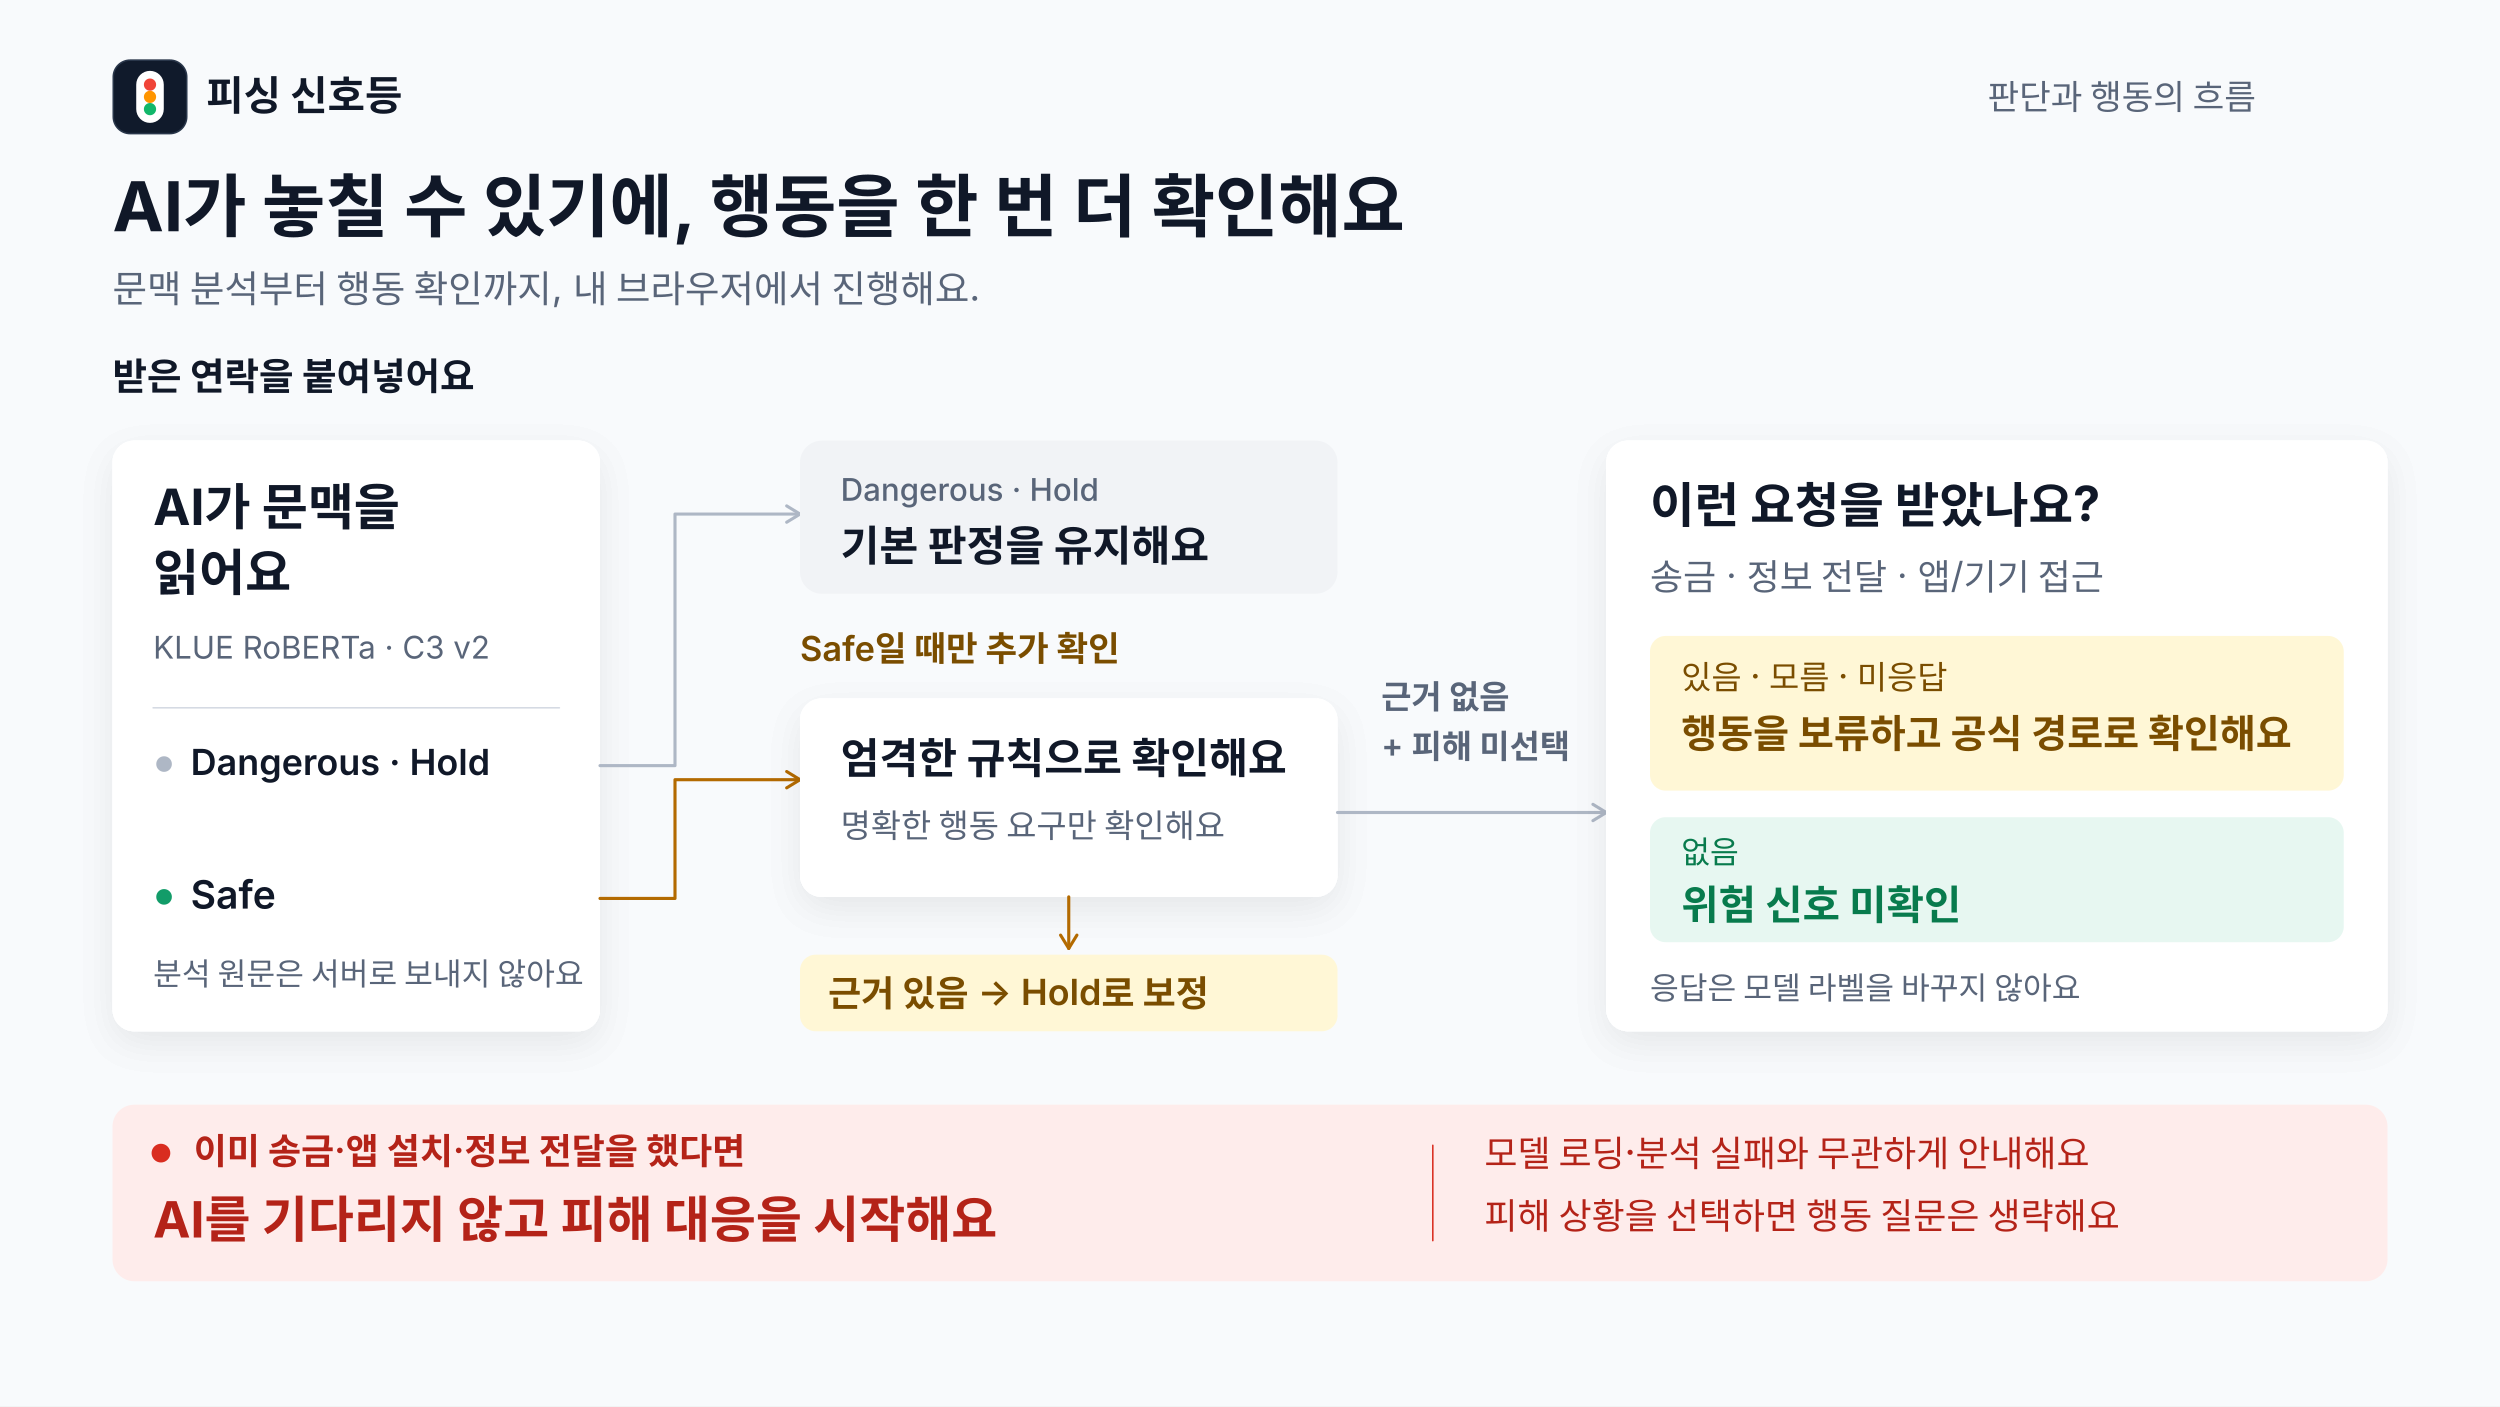
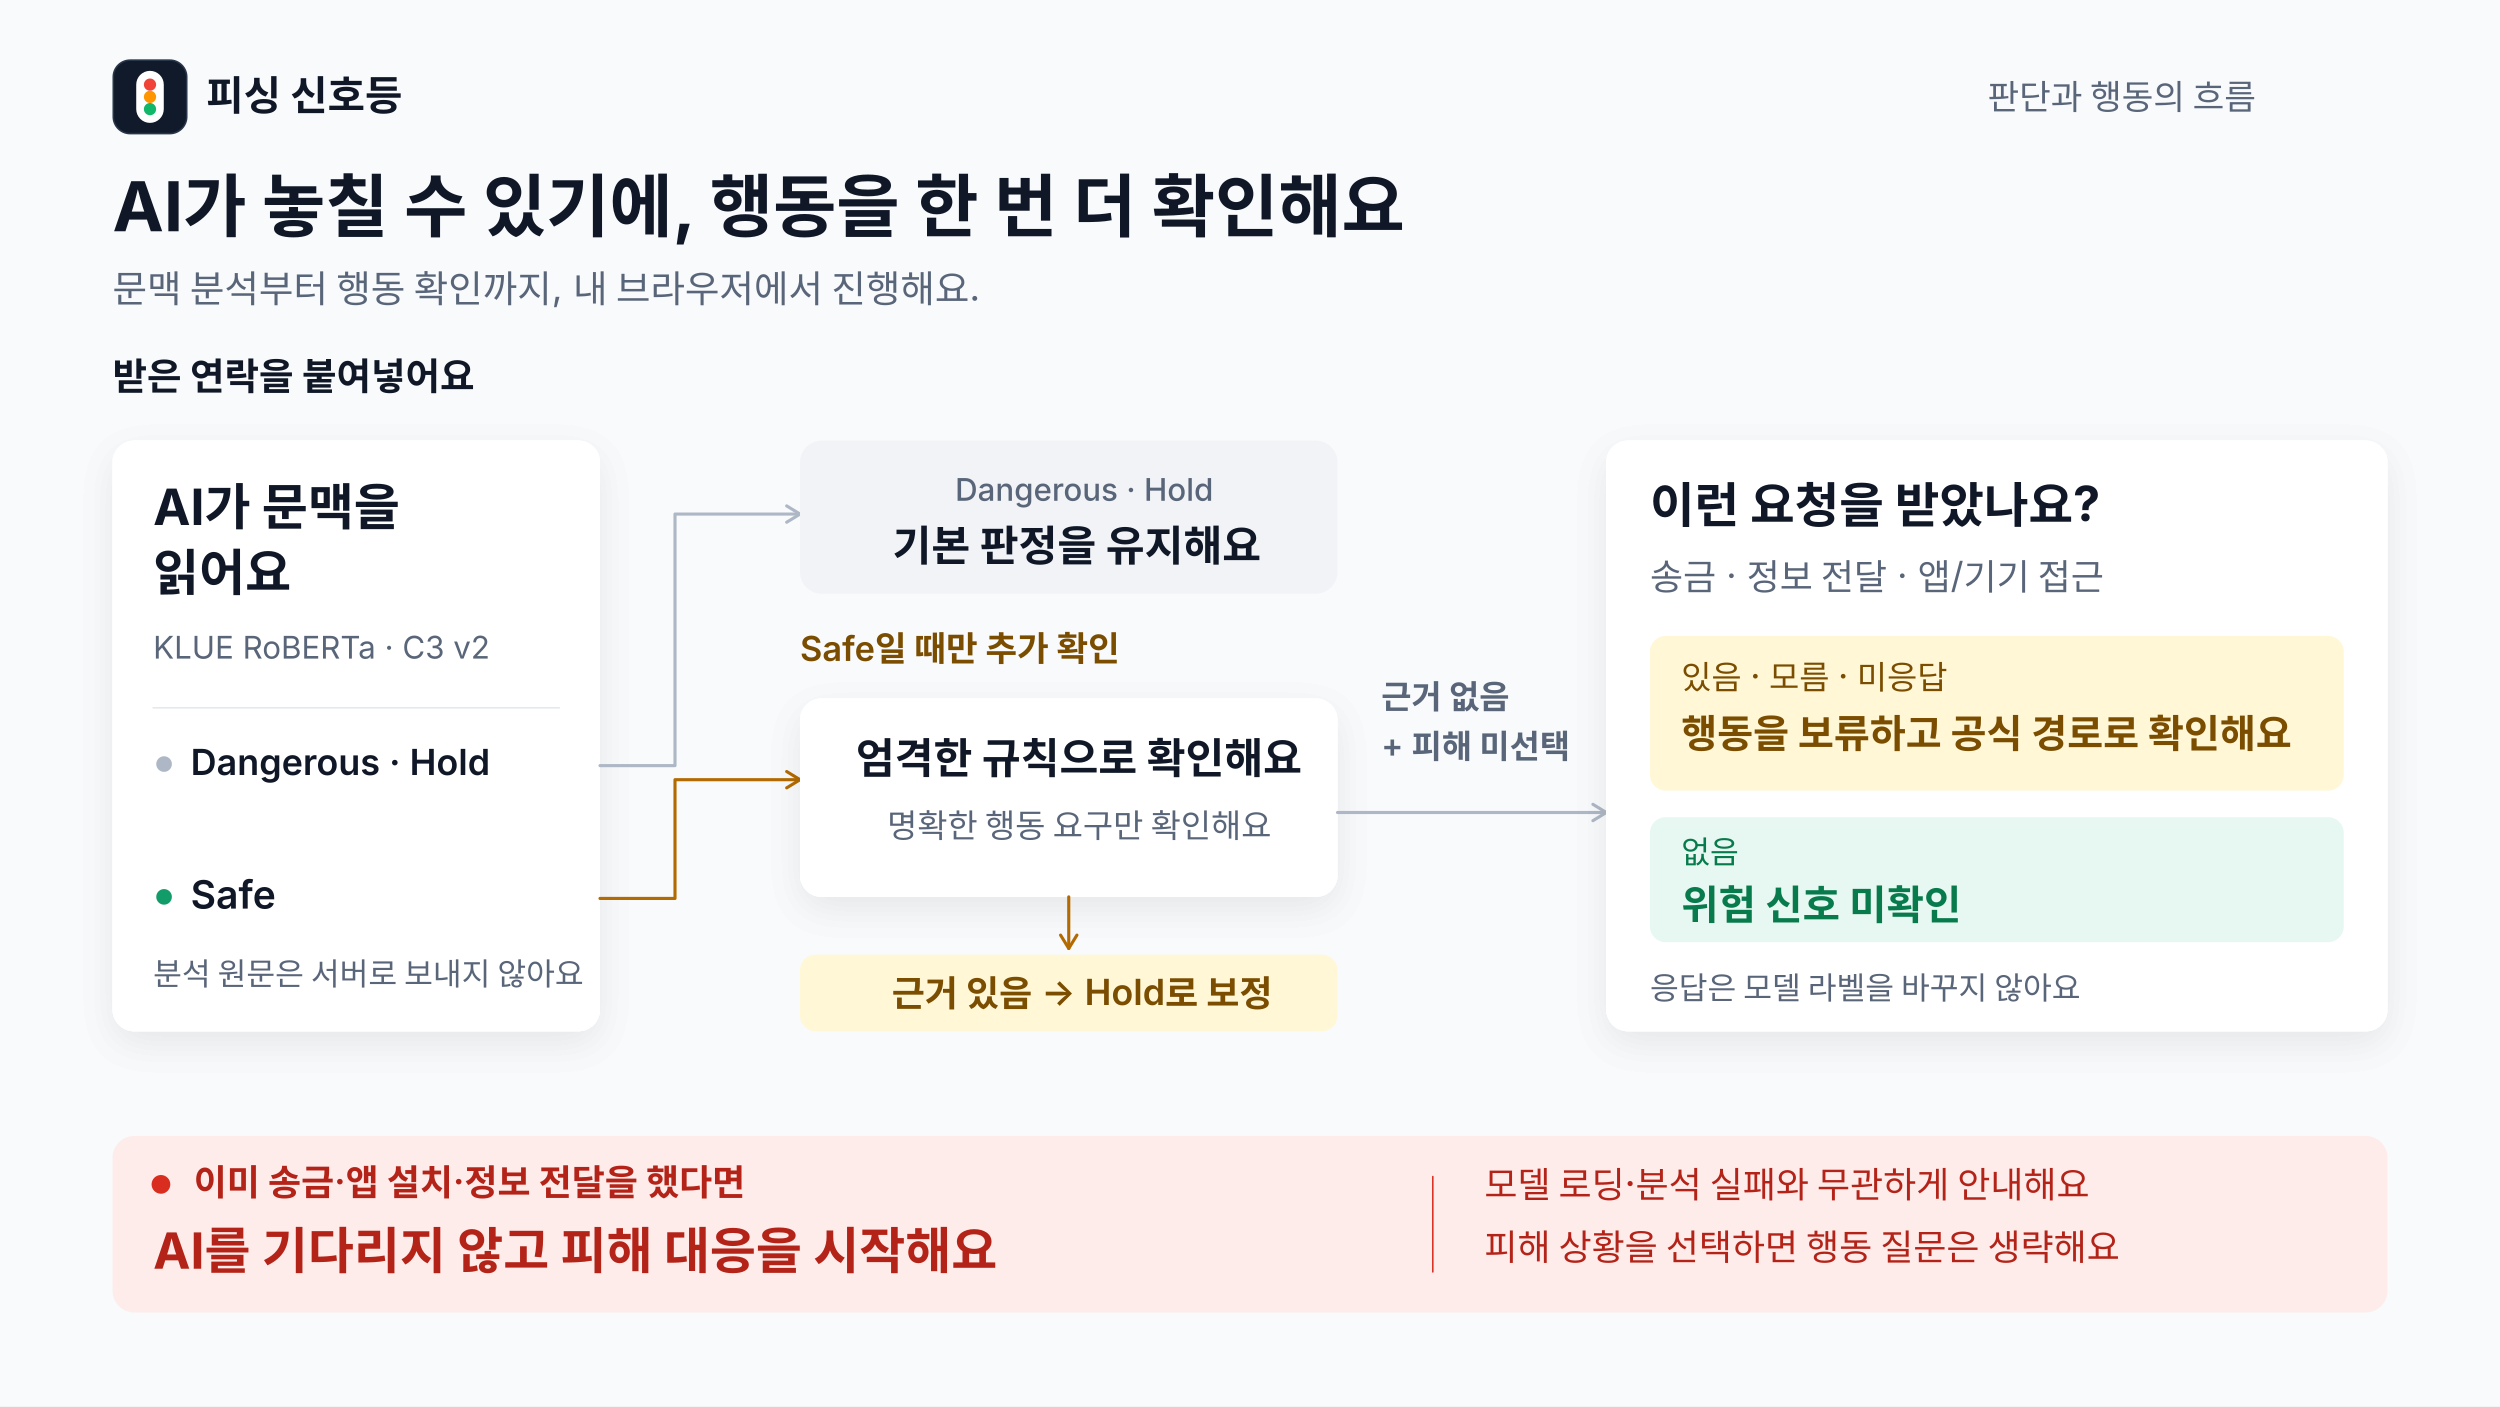
<svg xmlns="http://www.w3.org/2000/svg" width="1600" height="900" viewBox="0 0 1600 900" role="img" aria-labelledby="title desc">
  <defs>
    <filter id="helper-shadow" x="-20%" y="-20%" width="140%" height="160%" color-interpolation-filters="sRGB">
      <feDropShadow in="SourceGraphic" dx="0" dy="1" stdDeviation="1" flood-color="rgb(16 24 40)" flood-opacity="0.04" result="shadow1" />
      <feDropShadow in="SourceGraphic" dx="0" dy="8" stdDeviation="12" flood-color="rgb(16 24 40)" flood-opacity="0.04" result="shadow2" />
      <feMerge>
        <feMergeNode in="shadow2" />
        <feMergeNode in="shadow1" />
        <feMergeNode in="SourceGraphic" />
      </feMerge>
    </filter>
  </defs>
  <rect width="1600" height="900" fill="#f8fafc" />
  <rect x="72.49" y="38.49" width="47.02" height="47.02" rx="10.776" fill="#101A2B" stroke="#29364A" stroke-width="1" />
  <rect x="87.184" y="45.347" width="17.633" height="33.306" rx="8.816" fill="white" stroke="none" stroke-width="1" />
  <circle cx="96.0" cy="54.163" r="3.918" fill="#F04438" />
  <circle cx="96.0" cy="62.0" r="3.918" fill="#FF9500" />
  <circle cx="96.0" cy="69.837" r="3.918" fill="#12B76A" />
  <text x="132" y="70.5" font-family="&quot;Noto Sans KR&quot;, -apple-system, BlinkMacSystemFont, &quot;Apple SD Gothic Neo&quot;, &quot;Segoe UI&quot;, sans-serif" font-size="26" font-weight="700" fill="#101828">피싱 신호등</text>
  <text x="1272" y="70.0" font-family="&quot;Noto Sans KR&quot;, -apple-system, BlinkMacSystemFont, &quot;Apple SD Gothic Neo&quot;, &quot;Segoe UI&quot;, sans-serif" font-size="22" font-weight="500" fill="#596579">판단과 행동의 흐름</text>
  <text x="72" y="148.0" font-family="&quot;Noto Sans KR&quot;, -apple-system, BlinkMacSystemFont, &quot;Apple SD Gothic Neo&quot;, &quot;Segoe UI&quot;, sans-serif" font-size="44" font-weight="700" fill="#101828">AI가 놓칠 수 있기에, 행동을 한 번 더 확인해요</text>
  <text x="72" y="193.5" font-family="&quot;Noto Sans KR&quot;, -apple-system, BlinkMacSystemFont, &quot;Apple SD Gothic Neo&quot;, &quot;Segoe UI&quot;, sans-serif" font-size="24" font-weight="400" fill="#596579">문맥 분석부터 행동 확인까지, 내 브라우저에서 진행해요.</text>
  <text x="72" y="249.5" font-family="&quot;Noto Sans KR&quot;, -apple-system, BlinkMacSystemFont, &quot;Apple SD Gothic Neo&quot;, &quot;Segoe UI&quot;, sans-serif" font-size="24" font-weight="600" fill="#101828">받은 연락을 붙여넣어요</text>
  <rect x="72" y="282" width="312" height="378" rx="14.0" fill="#ffffff" stroke="none" stroke-width="1" filter="url(#helper-shadow)" />
  <text x="98" y="336.0" font-family="&quot;Noto Sans KR&quot;, -apple-system, BlinkMacSystemFont, &quot;Apple SD Gothic Neo&quot;, &quot;Segoe UI&quot;, sans-serif" font-size="32" font-weight="700" fill="#101828">AI가 문맥을</text>
  <text x="98" y="378.0" font-family="&quot;Noto Sans KR&quot;, -apple-system, BlinkMacSystemFont, &quot;Apple SD Gothic Neo&quot;, &quot;Segoe UI&quot;, sans-serif" font-size="32" font-weight="700" fill="#101828">읽어요</text>
  <text x="98" y="421.5" font-family="&quot;Noto Sans KR&quot;, -apple-system, BlinkMacSystemFont, &quot;Apple SD Gothic Neo&quot;, &quot;Segoe UI&quot;, sans-serif" font-size="20" font-weight="400" fill="#596579">KLUE RoBERTa · C3 v2</text>
-   <polyline points="98,453 358,453" fill="none" stroke="#d5dae3" stroke-width="1" stroke-linecap="round" stroke-linejoin="round" />
+   <polyline points="98,453 358,453" fill="none" stroke="#e5e9ee" stroke-width="1" stroke-linecap="round" stroke-linejoin="round" />
  <circle cx="105" cy="489" r="5" fill="#aeb7c5" />
  <text x="122" y="496.0" font-family="&quot;Noto Sans KR&quot;, -apple-system, BlinkMacSystemFont, &quot;Apple SD Gothic Neo&quot;, &quot;Segoe UI&quot;, sans-serif" font-size="23" font-weight="600" fill="#101828">Dangerous · Hold</text>
  <circle cx="105" cy="574" r="5" fill="#129c69" />
  <text x="122" y="581.5" font-family="&quot;Noto Sans KR&quot;, -apple-system, BlinkMacSystemFont, &quot;Apple SD Gothic Neo&quot;, &quot;Segoe UI&quot;, sans-serif" font-size="25" font-weight="600" fill="#101828">Safe</text>
  <text x="98" y="630.5" font-family="&quot;Noto Sans KR&quot;, -apple-system, BlinkMacSystemFont, &quot;Apple SD Gothic Neo&quot;, &quot;Segoe UI&quot;, sans-serif" font-size="20" font-weight="400" fill="#596579">분석 원문은 서버로 보내지 않아요</text>
  <polyline points="384,490 432,490 432,329 512,329" fill="none" stroke="#aeb7c5" stroke-width="2" stroke-linecap="round" stroke-linejoin="round" />
  <polyline points="503.475,334.227 512,329 503.475,323.773" fill="none" stroke="#aeb7c5" stroke-width="2" stroke-linecap="round" stroke-linejoin="round" />
  <rect x="512" y="282" width="344" height="98" rx="14" fill="#f1f3f6" stroke="none" stroke-width="1" />
-   <text x="538" y="320.5" font-family="&quot;Noto Sans KR&quot;, -apple-system, BlinkMacSystemFont, &quot;Apple SD Gothic Neo&quot;, &quot;Segoe UI&quot;, sans-serif" font-size="20" font-weight="500" fill="#596579">Dangerous · Hold</text>
-   <text x="538" y="359.0" font-family="&quot;Noto Sans KR&quot;, -apple-system, BlinkMacSystemFont, &quot;Apple SD Gothic Neo&quot;, &quot;Segoe UI&quot;, sans-serif" font-size="27" font-weight="600" fill="#101828">기본 판정을 유지해요</text>
+   <text x="611.25" y="320.5" font-family="&quot;Noto Sans KR&quot;, -apple-system, BlinkMacSystemFont, &quot;Apple SD Gothic Neo&quot;, &quot;Segoe UI&quot;, sans-serif" font-size="20" font-weight="500" fill="#596579">Dangerous · Hold</text>
+   <text x="571.25" y="359.0" font-family="&quot;Noto Sans KR&quot;, -apple-system, BlinkMacSystemFont, &quot;Apple SD Gothic Neo&quot;, &quot;Segoe UI&quot;, sans-serif" font-size="27" font-weight="600" fill="#101828">기본 판정을 유지해요</text>
  <polyline points="384,575 432,575 432,499 512,499" fill="none" stroke="#b36a00" stroke-width="2" stroke-linecap="round" stroke-linejoin="round" />
  <polyline points="503.475,504.227 512,499 503.475,493.773" fill="none" stroke="#b36a00" stroke-width="2" stroke-linecap="round" stroke-linejoin="round" />
  <text x="512" y="423.0" font-family="&quot;Noto Sans KR&quot;, -apple-system, BlinkMacSystemFont, &quot;Apple SD Gothic Neo&quot;, &quot;Segoe UI&quot;, sans-serif" font-size="22" font-weight="600" fill="#7a4d00">Safe일 때만 추가 확인</text>
  <rect x="512" y="447" width="344" height="127" rx="14.0" fill="#ffffff" stroke="none" stroke-width="1" filter="url(#helper-shadow)" />
-   <text x="538" y="495.0" font-family="&quot;Noto Sans KR&quot;, -apple-system, BlinkMacSystemFont, &quot;Apple SD Gothic Neo&quot;, &quot;Segoe UI&quot;, sans-serif" font-size="27" font-weight="700" fill="#101828">엄격한 규칙으로 확인해요</text>
-   <text x="538" y="536.0" font-family="&quot;Noto Sans KR&quot;, -apple-system, BlinkMacSystemFont, &quot;Apple SD Gothic Neo&quot;, &quot;Segoe UI&quot;, sans-serif" font-size="21" font-weight="400" fill="#596579">명확한 행동 요구만 확인해요</text>
+   <text x="547.75" y="495.0" font-family="&quot;Noto Sans KR&quot;, -apple-system, BlinkMacSystemFont, &quot;Apple SD Gothic Neo&quot;, &quot;Segoe UI&quot;, sans-serif" font-size="27" font-weight="700" fill="#101828">엄격한 규칙으로 확인해요</text>
+   <text x="567.75" y="536.0" font-family="&quot;Noto Sans KR&quot;, -apple-system, BlinkMacSystemFont, &quot;Apple SD Gothic Neo&quot;, &quot;Segoe UI&quot;, sans-serif" font-size="21" font-weight="400" fill="#596579">명확한 행동 요구만 확인해요</text>
  <polyline points="684,574 684,607" fill="none" stroke="#b36a00" stroke-width="2" stroke-linecap="round" stroke-linejoin="round" />
  <polyline points="678.773,598.475 684,607 689.227,598.475" fill="none" stroke="#b36a00" stroke-width="2" stroke-linecap="round" stroke-linejoin="round" />
  <rect x="512" y="611" width="344" height="49" rx="10" fill="#fff7d6" stroke="none" stroke-width="1" />
-   <text x="530" y="644.0" font-family="&quot;Noto Sans KR&quot;, -apple-system, BlinkMacSystemFont, &quot;Apple SD Gothic Neo&quot;, &quot;Segoe UI&quot;, sans-serif" font-size="23" font-weight="600" fill="#7a4d00">근거 있음 → Hold로 보정</text>
+   <text x="570.75" y="644.0" font-family="&quot;Noto Sans KR&quot;, -apple-system, BlinkMacSystemFont, &quot;Apple SD Gothic Neo&quot;, &quot;Segoe UI&quot;, sans-serif" font-size="23" font-weight="600" fill="#7a4d00">근거 있음 → Hold로 보정</text>
  <text x="884" y="453.5" font-family="&quot;Noto Sans KR&quot;, -apple-system, BlinkMacSystemFont, &quot;Apple SD Gothic Neo&quot;, &quot;Segoe UI&quot;, sans-serif" font-size="21" font-weight="600" fill="#596579">근거 없음</text>
  <text x="884" y="484.5" font-family="&quot;Noto Sans KR&quot;, -apple-system, BlinkMacSystemFont, &quot;Apple SD Gothic Neo&quot;, &quot;Segoe UI&quot;, sans-serif" font-size="21" font-weight="600" fill="#596579">+ 피해 미선택</text>
  <polyline points="856,520 1028,520" fill="none" stroke="#aeb7c5" stroke-width="2" stroke-linecap="round" stroke-linejoin="round" />
  <polyline points="1019.475,525.227 1028,520 1019.475,514.773" fill="none" stroke="#aeb7c5" stroke-width="2" stroke-linecap="round" stroke-linejoin="round" />
  <rect x="1028" y="282" width="500" height="378" rx="14.0" fill="#ffffff" stroke="none" stroke-width="1" filter="url(#helper-shadow)" />
  <text x="1056" y="334.5" font-family="&quot;Noto Sans KR&quot;, -apple-system, BlinkMacSystemFont, &quot;Apple SD Gothic Neo&quot;, &quot;Segoe UI&quot;, sans-serif" font-size="31" font-weight="700" fill="#101828">이런 요청을 받았나요?</text>
  <text x="1056" y="377.5" font-family="&quot;Noto Sans KR&quot;, -apple-system, BlinkMacSystemFont, &quot;Apple SD Gothic Neo&quot;, &quot;Segoe UI&quot;, sans-serif" font-size="23" font-weight="400" fill="#596579">송금 · 정보 전달 · 앱/기기 접근</text>
  <rect x="1056" y="407" width="444" height="99" rx="10" fill="#fff7d6" stroke="none" stroke-width="1" />
  <text x="1076" y="441.0" font-family="&quot;Noto Sans KR&quot;, -apple-system, BlinkMacSystemFont, &quot;Apple SD Gothic Neo&quot;, &quot;Segoe UI&quot;, sans-serif" font-size="21" font-weight="500" fill="#7a4d00">있음 · 모름 · 미응답</text>
  <text x="1076" y="478.5" font-family="&quot;Noto Sans KR&quot;, -apple-system, BlinkMacSystemFont, &quot;Apple SD Gothic Neo&quot;, &quot;Segoe UI&quot;, sans-serif" font-size="25" font-weight="600" fill="#7a4d00">행동을 보류하고 공식 경로로 확인해요</text>
  <rect x="1056" y="523" width="444" height="80" rx="10" fill="#e7f7f1" stroke="none" stroke-width="1" />
  <text x="1076" y="552.5" font-family="&quot;Noto Sans KR&quot;, -apple-system, BlinkMacSystemFont, &quot;Apple SD Gothic Neo&quot;, &quot;Segoe UI&quot;, sans-serif" font-size="20" font-weight="500" fill="#087b4d">없음</text>
  <text x="1076" y="588.5" font-family="&quot;Noto Sans KR&quot;, -apple-system, BlinkMacSystemFont, &quot;Apple SD Gothic Neo&quot;, &quot;Segoe UI&quot;, sans-serif" font-size="26" font-weight="600" fill="#087b4d">위험 신호 미확인</text>
  <text x="1056" y="639.5" font-family="&quot;Noto Sans KR&quot;, -apple-system, BlinkMacSystemFont, &quot;Apple SD Gothic Neo&quot;, &quot;Segoe UI&quot;, sans-serif" font-size="20" font-weight="400" fill="#596579">응답은 모델 라벨을 바꾸지 않아요</text>
-   <rect x="72" y="707" width="1456" height="113" rx="14" fill="#feeceb" stroke="none" stroke-width="1" />
-   <circle cx="103" cy="738" r="6" fill="#d92d20" />
-   <text x="124" y="745.0" font-family="&quot;Noto Sans KR&quot;, -apple-system, BlinkMacSystemFont, &quot;Apple SD Gothic Neo&quot;, &quot;Segoe UI&quot;, sans-serif" font-size="23" font-weight="600" fill="#b42318">이미 송금·앱 설치·정보 전달을 했다면</text>
-   <text x="98" y="792.0" font-family="&quot;Noto Sans KR&quot;, -apple-system, BlinkMacSystemFont, &quot;Apple SD Gothic Neo&quot;, &quot;Segoe UI&quot;, sans-serif" font-size="32" font-weight="700" fill="#b42318">AI를 기다리지 않고 피해 대응을 시작해요</text>
-   <polyline points="917,733 917,794" fill="none" stroke="#d92d20" stroke-width="1" stroke-linecap="round" stroke-linejoin="round" />
-   <text x="950" y="746.5" font-family="&quot;Noto Sans KR&quot;, -apple-system, BlinkMacSystemFont, &quot;Apple SD Gothic Neo&quot;, &quot;Segoe UI&quot;, sans-serif" font-size="23" font-weight="500" fill="#b42318">모델 로딩·분석 실패와 무관하게 안내해요</text>
-   <text x="950" y="786.5" font-family="&quot;Noto Sans KR&quot;, -apple-system, BlinkMacSystemFont, &quot;Apple SD Gothic Neo&quot;, &quot;Segoe UI&quot;, sans-serif" font-size="23" font-weight="500" fill="#b42318">피해 상황을 선택하면 행동 질문은 생략해요</text>
+   <rect x="72" y="727" width="1456" height="113" rx="14" fill="#feeceb" stroke="none" stroke-width="1" />
+   <circle cx="103" cy="758" r="6" fill="#d92d20" />
+   <text x="124" y="765.0" font-family="&quot;Noto Sans KR&quot;, -apple-system, BlinkMacSystemFont, &quot;Apple SD Gothic Neo&quot;, &quot;Segoe UI&quot;, sans-serif" font-size="23" font-weight="600" fill="#b42318">이미 송금·앱 설치·정보 전달을 했다면</text>
+   <text x="98" y="812.0" font-family="&quot;Noto Sans KR&quot;, -apple-system, BlinkMacSystemFont, &quot;Apple SD Gothic Neo&quot;, &quot;Segoe UI&quot;, sans-serif" font-size="32" font-weight="700" fill="#b42318">AI를 기다리지 않고 피해 대응을 시작해요</text>
+   <polyline points="917,753 917,814" fill="none" stroke="#d92d20" stroke-width="1" stroke-linecap="round" stroke-linejoin="round" />
+   <text x="950" y="766.5" font-family="&quot;Noto Sans KR&quot;, -apple-system, BlinkMacSystemFont, &quot;Apple SD Gothic Neo&quot;, &quot;Segoe UI&quot;, sans-serif" font-size="23" font-weight="500" fill="#b42318">모델 로딩·분석 실패와 무관하게 안내해요</text>
+   <text x="950" y="806.5" font-family="&quot;Noto Sans KR&quot;, -apple-system, BlinkMacSystemFont, &quot;Apple SD Gothic Neo&quot;, &quot;Segoe UI&quot;, sans-serif" font-size="23" font-weight="500" fill="#b42318">피해 상황을 선택하면 행동 질문은 생략해요</text>
</svg>
